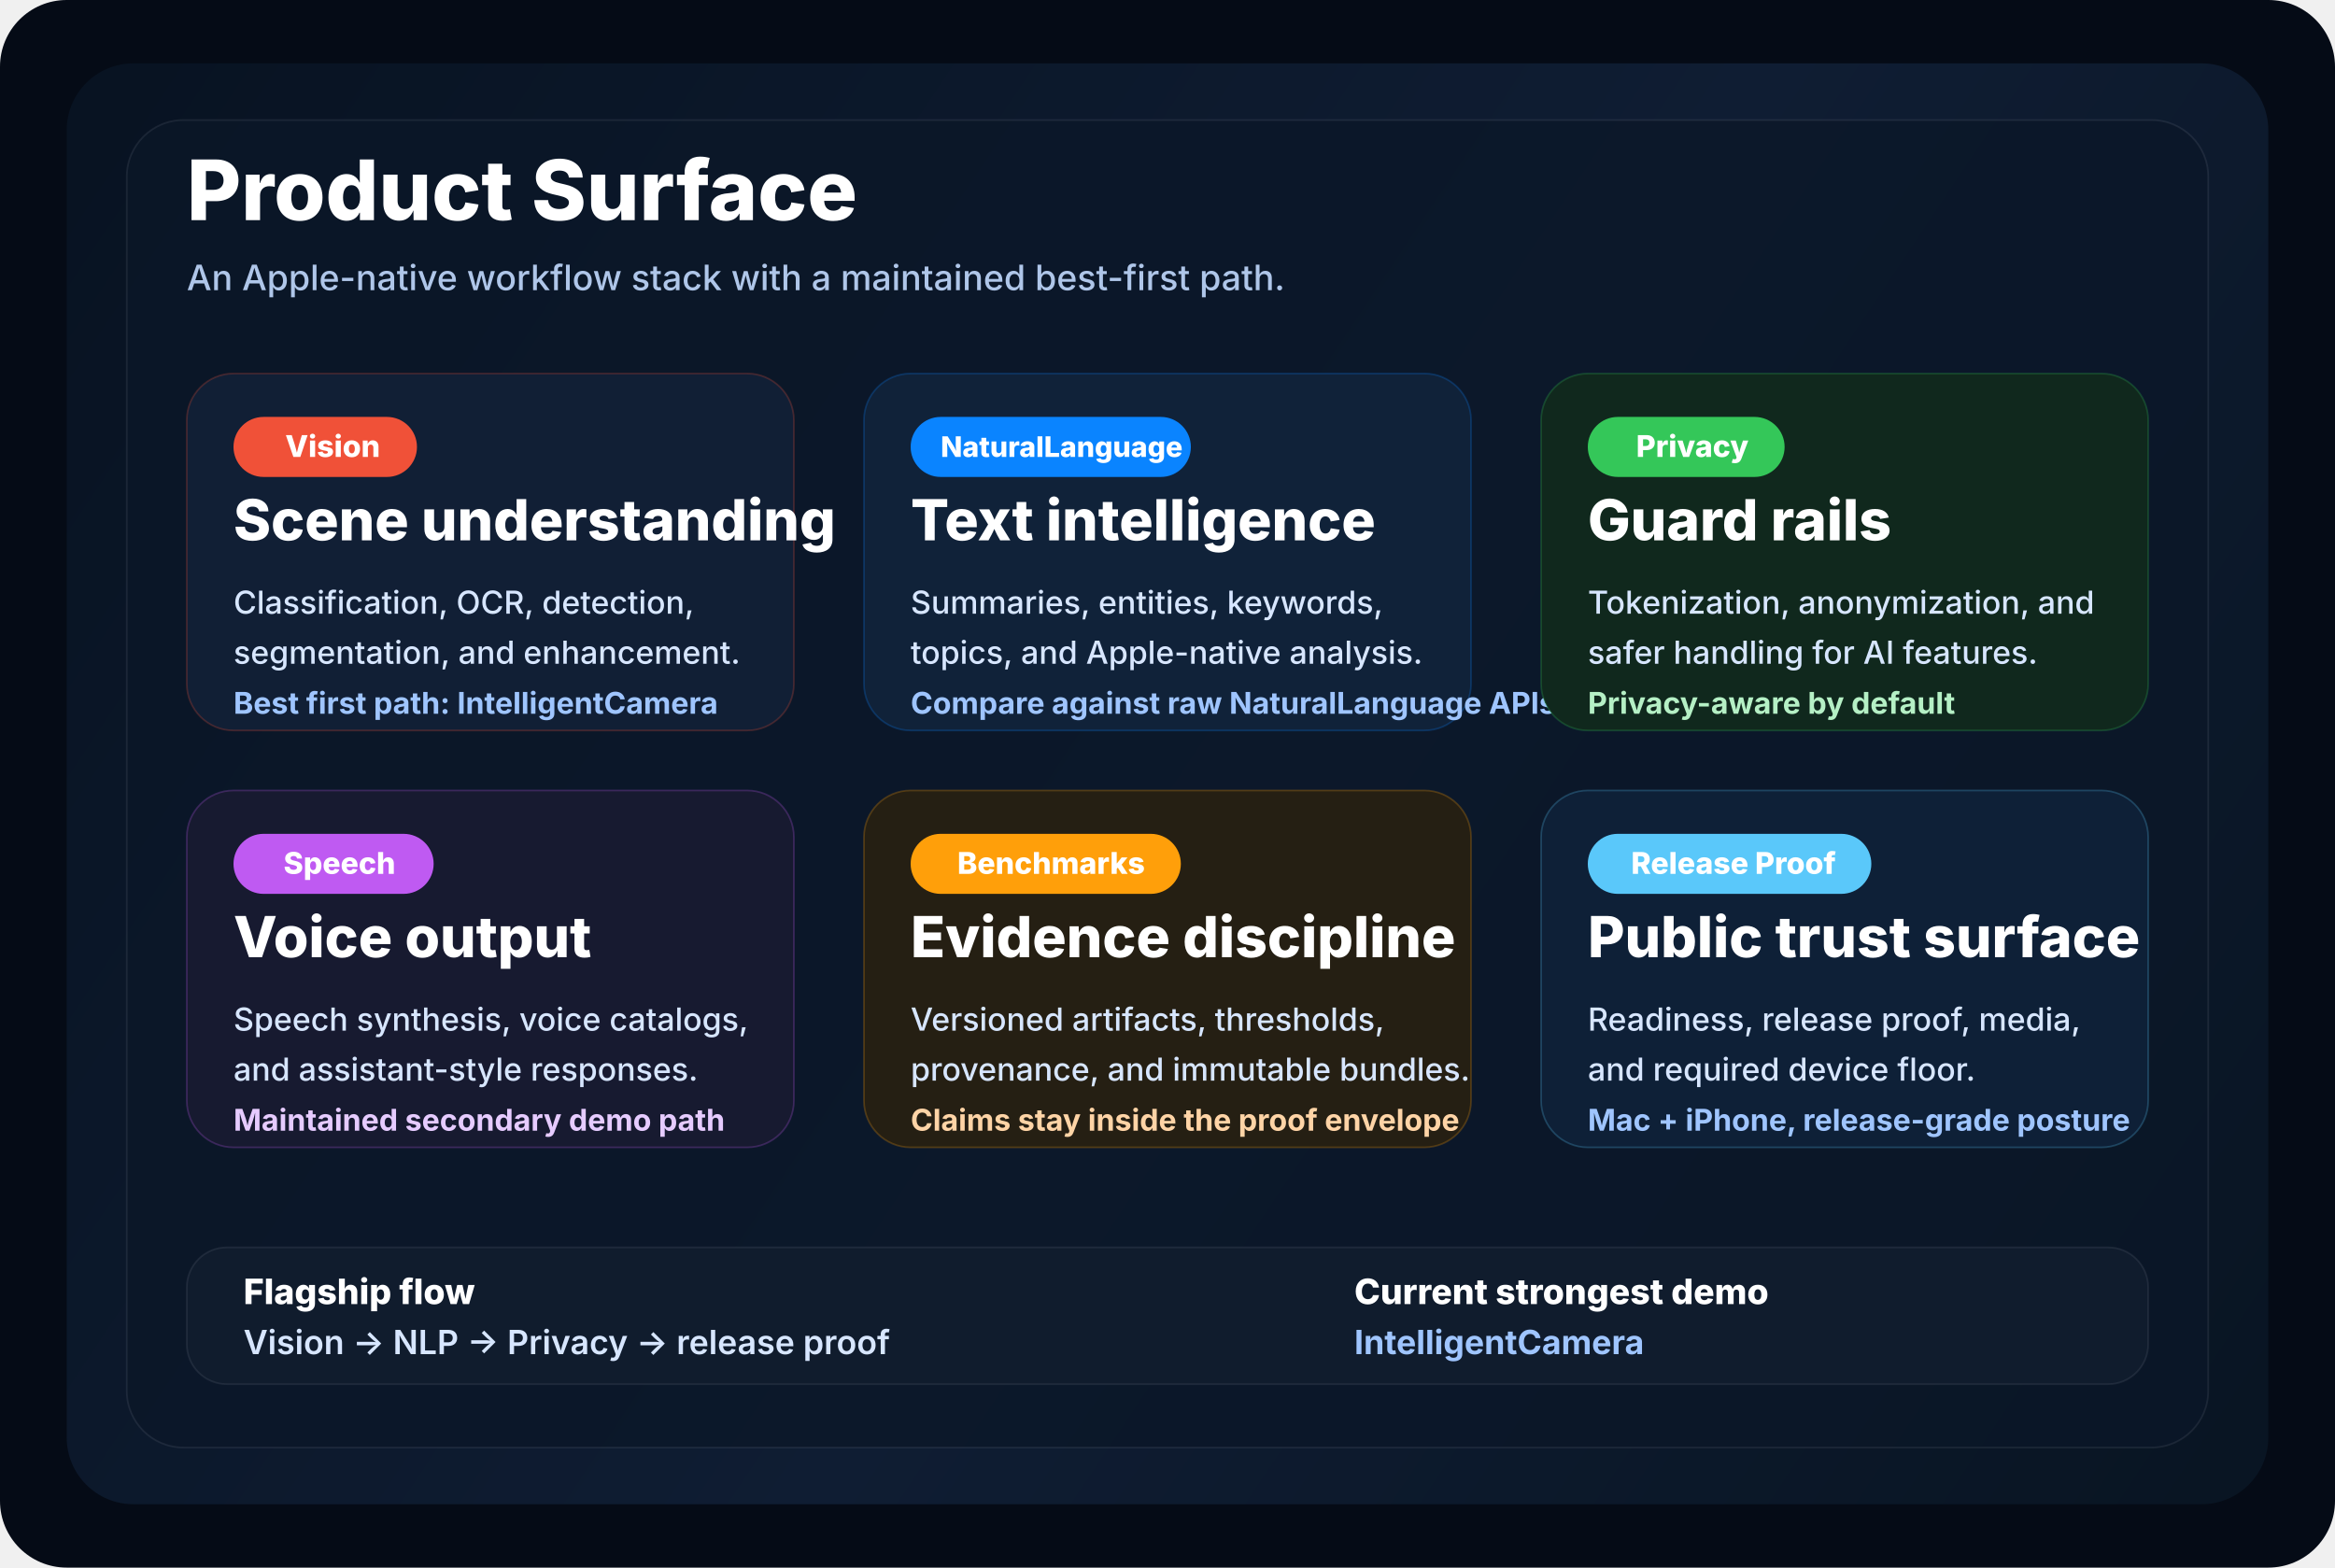
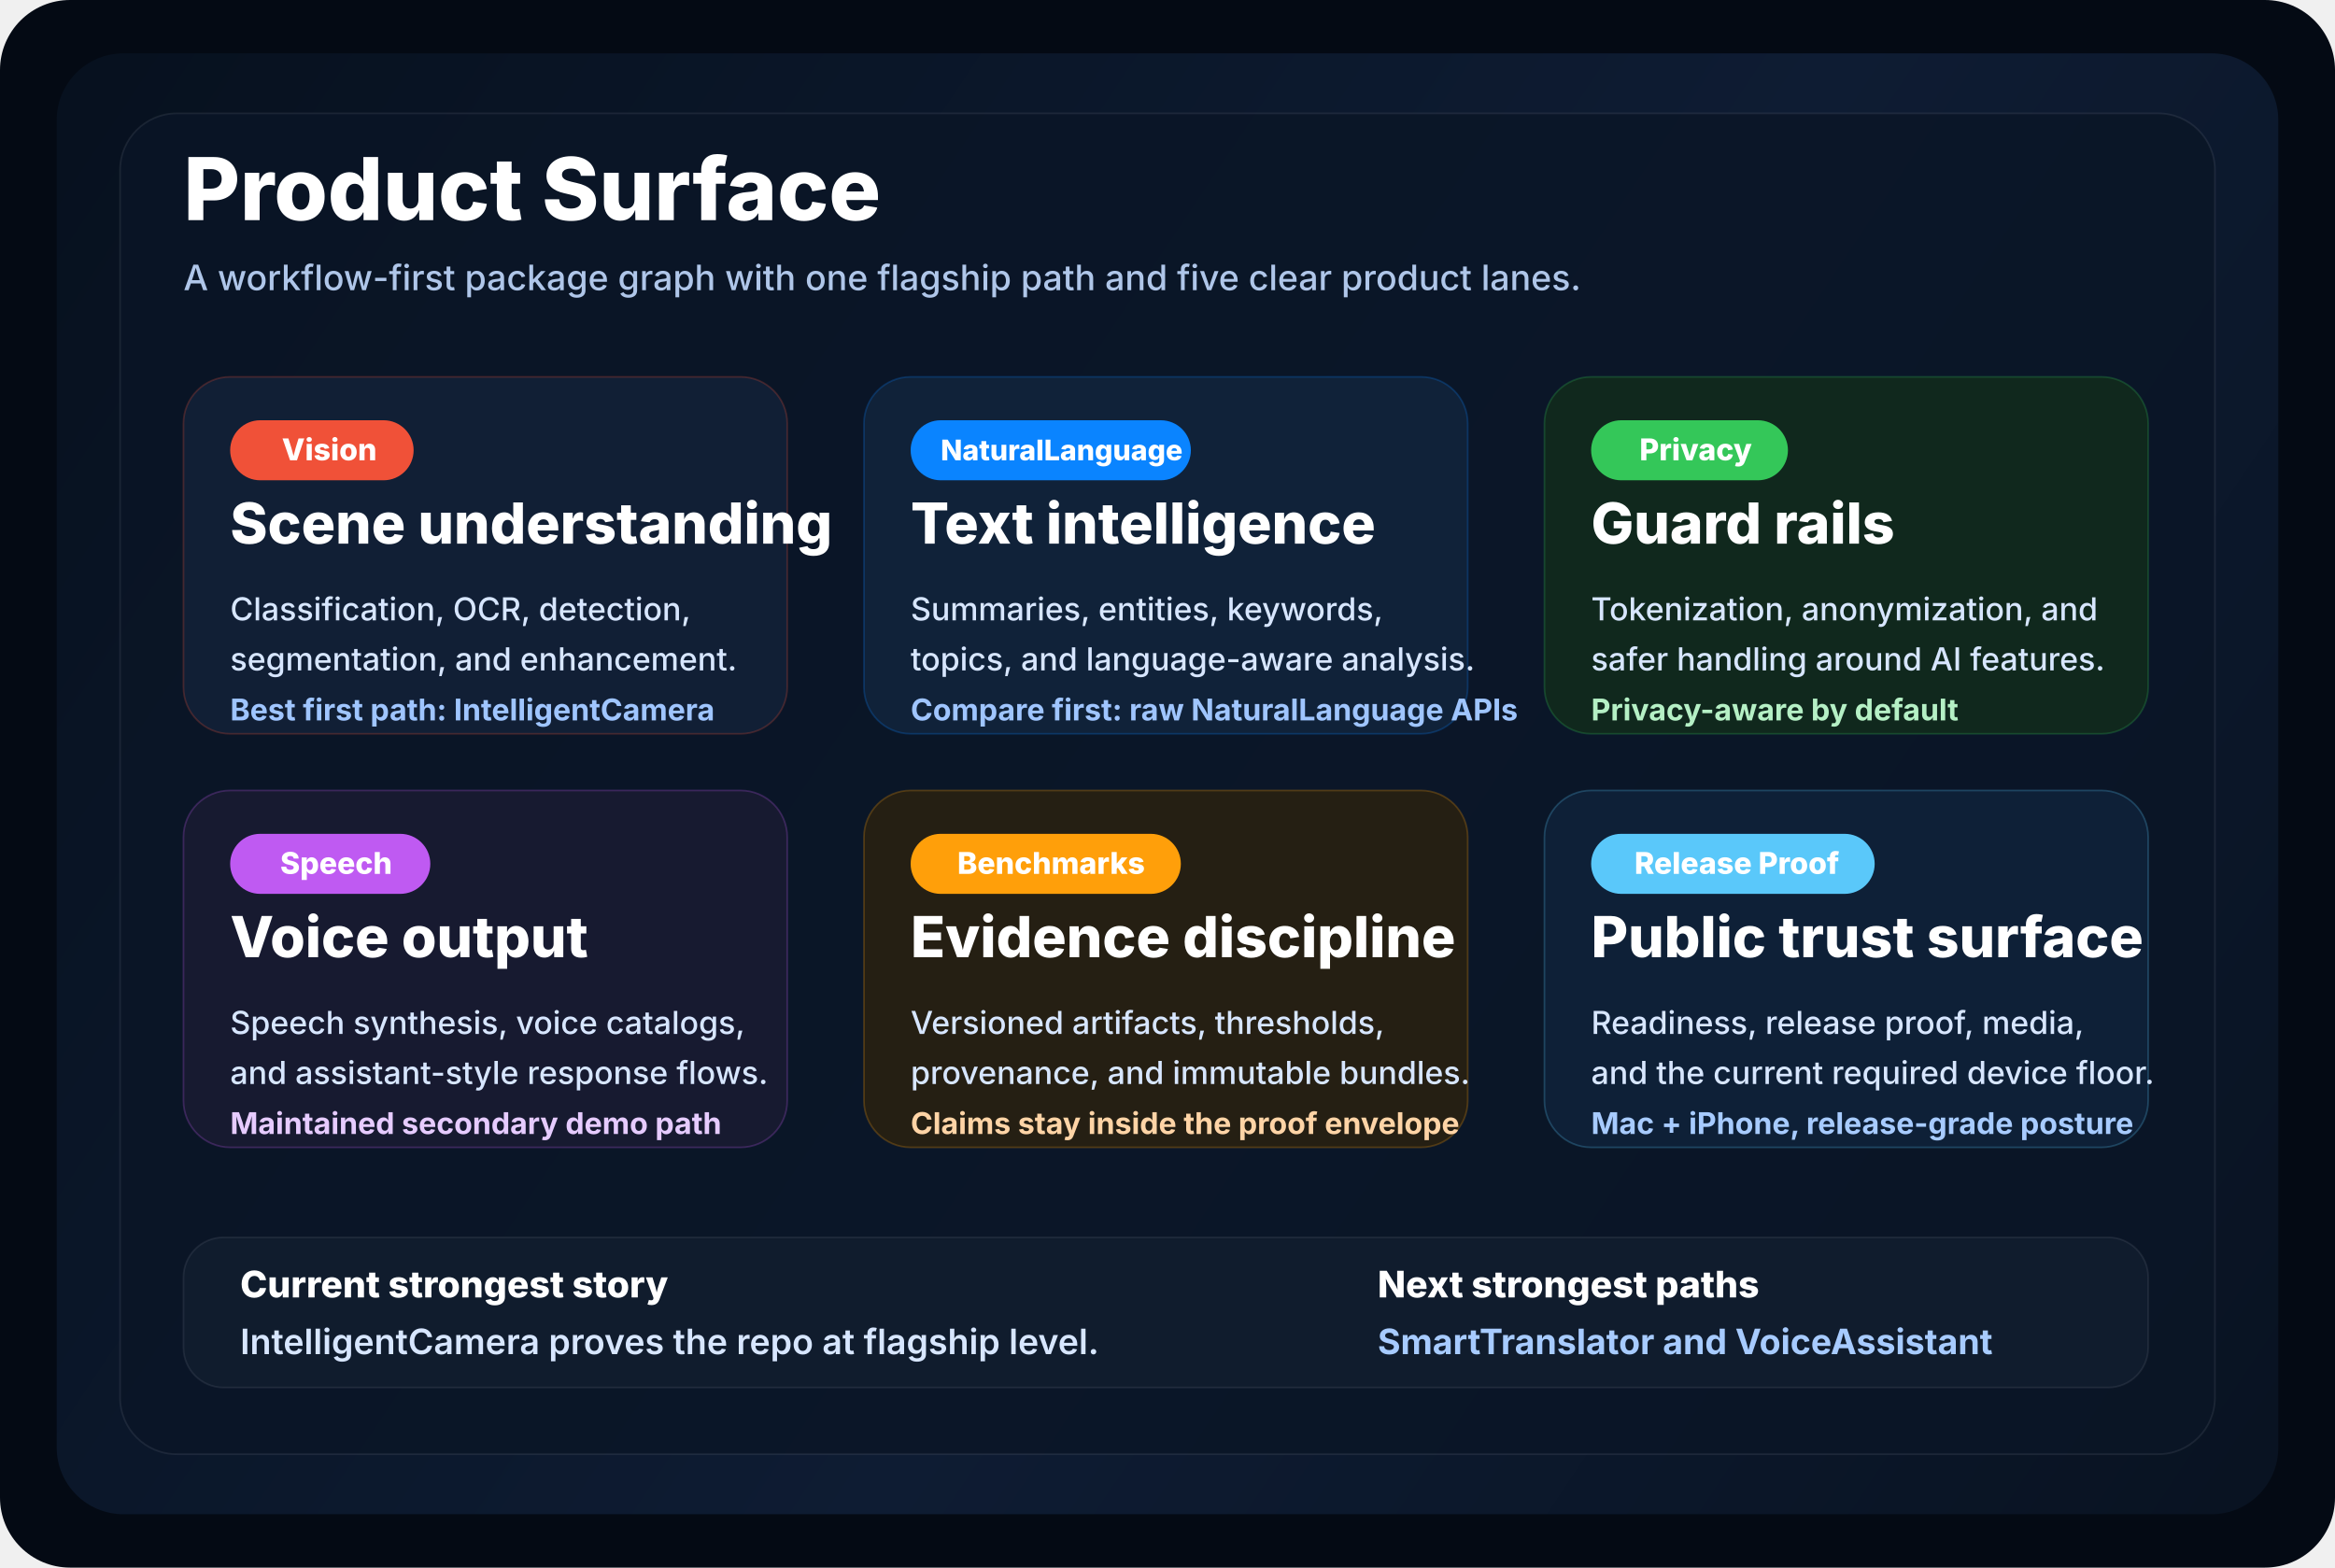
<svg xmlns="http://www.w3.org/2000/svg" width="1400" height="940" viewBox="0 0 1400 940" fill="none" preserveAspectRatio="xMidYMid meet">
  <defs>
-     <linearGradient id="bg" x1="72" y1="52" x2="1328" y2="892" gradientUnits="userSpaceOnUse">
-       <stop stop-color="#081322" />
-       <stop offset="0.54" stop-color="#0F1D33" />
-       <stop offset="1" stop-color="#091523" />
+     <linearGradient id="cap-bg" x1="62" y1="44" x2="1340" y2="900" gradientUnits="userSpaceOnUse">
+       <stop stop-color="#07111F" />
+       <stop offset="0.56" stop-color="#0E1C33" />
+       <stop offset="1" stop-color="#091322" />
    </linearGradient>
  </defs>
-   <rect width="1400" height="940" rx="40" fill="#050B16" />
-   <rect x="40" y="38" width="1320" height="864" rx="40" fill="url(#bg)" />
-   <rect x="76" y="72" width="1248" height="796" rx="34" fill="#0B1728" fill-opacity="0.76" stroke="#F2F7FF" stroke-opacity="0.08" />
+   <rect width="1400" height="940" rx="42" fill="#040A14" />
+   <rect x="34" y="32" width="1332" height="876" rx="40" fill="url(#cap-bg)" />
+   <rect x="72" y="68" width="1256" height="804" rx="34" fill="#0A1526" fill-opacity="0.82" stroke="#F3F7FF" stroke-opacity="0.08" />
  <g font-family="-apple-system, BlinkMacSystemFont, 'Segoe UI', sans-serif">
-     <text x="112" y="132" fill="#FFFFFF" font-size="50" font-weight="800">Product Surface</text>
-     <text x="112" y="174" fill="#AFC6E9" font-size="21" font-weight="500">An Apple-native workflow stack with a maintained best-first path.</text>
-     <rect x="112" y="224" width="364" height="214" rx="28" fill="#111F35" stroke="#F05138" stroke-opacity="0.24" />
-     <rect x="140" y="250" width="110" height="36" rx="18" fill="#F05138" />
-     <text x="171" y="274" fill="#FFFFFF" font-size="18" font-weight="800">Vision</text>
-     <text x="140" y="324" fill="#FFFFFF" font-size="34" font-weight="800">Scene understanding</text>
-     <text x="140" y="368" fill="#D7E6FF" font-size="19" font-weight="500">Classification, OCR, detection,</text>
-     <text x="140" y="398" fill="#D7E6FF" font-size="19" font-weight="500">segmentation, and enhancement.</text>
-     <text x="140" y="428" fill="#9FC5FF" font-size="18" font-weight="700">Best first path: IntelligentCamera</text>
-     <rect x="518" y="224" width="364" height="214" rx="28" fill="#102239" stroke="#0A84FF" stroke-opacity="0.24" />
-     <rect x="546" y="250" width="168" height="36" rx="18" fill="#0A84FF" />
-     <text x="564" y="274" fill="#FFFFFF" font-size="17" font-weight="800">NaturalLanguage</text>
-     <text x="546" y="324" fill="#FFFFFF" font-size="34" font-weight="800">Text intelligence</text>
-     <text x="546" y="368" fill="#D7E6FF" font-size="19" font-weight="500">Summaries, entities, keywords,</text>
-     <text x="546" y="398" fill="#D7E6FF" font-size="19" font-weight="500">topics, and Apple-native analysis.</text>
-     <text x="546" y="428" fill="#9FC5FF" font-size="18" font-weight="700">Compare against raw NaturalLanguage APIs</text>
-     <rect x="924" y="224" width="364" height="214" rx="28" fill="#10281D" stroke="#34C759" stroke-opacity="0.24" />
-     <rect x="952" y="250" width="118" height="36" rx="18" fill="#34C759" />
-     <text x="981" y="274" fill="#FFFFFF" font-size="18" font-weight="800">Privacy</text>
-     <text x="952" y="324" fill="#FFFFFF" font-size="34" font-weight="800">Guard rails</text>
-     <text x="952" y="368" fill="#D7E6FF" font-size="19" font-weight="500">Tokenization, anonymization, and</text>
-     <text x="952" y="398" fill="#D7E6FF" font-size="19" font-weight="500">safer handling for AI features.</text>
-     <text x="952" y="428" fill="#B5F0C5" font-size="18" font-weight="700">Privacy-aware by default</text>
-     <rect x="112" y="474" width="364" height="214" rx="28" fill="#171A30" stroke="#BF5AF2" stroke-opacity="0.24" />
-     <rect x="140" y="500" width="120" height="36" rx="18" fill="#BF5AF2" />
-     <text x="170" y="524" fill="#FFFFFF" font-size="18" font-weight="800">Speech</text>
-     <text x="140" y="574" fill="#FFFFFF" font-size="34" font-weight="800">Voice output</text>
-     <text x="140" y="618" fill="#D7E6FF" font-size="19" font-weight="500">Speech synthesis, voice catalogs,</text>
-     <text x="140" y="648" fill="#D7E6FF" font-size="19" font-weight="500">and assistant-style responses.</text>
-     <text x="140" y="678" fill="#E6CBFF" font-size="18" font-weight="700">Maintained secondary demo path</text>
-     <rect x="518" y="474" width="364" height="214" rx="28" fill="#251F13" stroke="#FF9F0A" stroke-opacity="0.24" />
+     <text x="110" y="132" fill="#FFFFFF" font-size="52" font-weight="800">Product Surface</text>
+     <text x="110" y="174" fill="#AFC6E9" font-size="21" font-weight="500">A workflow-first package graph with one flagship path and five clear product lanes.</text>
+     <rect x="110" y="226" width="362" height="214" rx="28" fill="#111F35" stroke="#F05138" stroke-opacity="0.24" />
+     <rect x="138" y="252" width="110" height="36" rx="18" fill="#F05138" />
+     <text x="169" y="276" fill="#FFFFFF" font-size="18" font-weight="800">Vision</text>
+     <text x="138" y="326" fill="#FFFFFF" font-size="34" font-weight="800">Scene understanding</text>
+     <text x="138" y="372" fill="#D7E6FF" font-size="19" font-weight="500">Classification, OCR, detection,</text>
+     <text x="138" y="402" fill="#D7E6FF" font-size="19" font-weight="500">segmentation, and enhancement.</text>
+     <text x="138" y="432" fill="#9FC5FF" font-size="18" font-weight="700">Best first path: IntelligentCamera</text>
+     <rect x="518" y="226" width="362" height="214" rx="28" fill="#102239" stroke="#0A84FF" stroke-opacity="0.24" />
+     <rect x="546" y="252" width="168" height="36" rx="18" fill="#0A84FF" />
+     <text x="564" y="276" fill="#FFFFFF" font-size="17" font-weight="800">NaturalLanguage</text>
+     <text x="546" y="326" fill="#FFFFFF" font-size="34" font-weight="800">Text intelligence</text>
+     <text x="546" y="372" fill="#D7E6FF" font-size="19" font-weight="500">Summaries, entities, keywords,</text>
+     <text x="546" y="402" fill="#D7E6FF" font-size="19" font-weight="500">topics, and language-aware analysis.</text>
+     <text x="546" y="432" fill="#9FC5FF" font-size="18" font-weight="700">Compare first: raw NaturalLanguage APIs</text>
+     <rect x="926" y="226" width="362" height="214" rx="28" fill="#10281D" stroke="#34C759" stroke-opacity="0.24" />
+     <rect x="954" y="252" width="118" height="36" rx="18" fill="#34C759" />
+     <text x="983" y="276" fill="#FFFFFF" font-size="18" font-weight="800">Privacy</text>
+     <text x="954" y="326" fill="#FFFFFF" font-size="34" font-weight="800">Guard rails</text>
+     <text x="954" y="372" fill="#D7E6FF" font-size="19" font-weight="500">Tokenization, anonymization, and</text>
+     <text x="954" y="402" fill="#D7E6FF" font-size="19" font-weight="500">safer handling around AI features.</text>
+     <text x="954" y="432" fill="#B5F0C5" font-size="18" font-weight="700">Privacy-aware by default</text>
+     <rect x="110" y="474" width="362" height="214" rx="28" fill="#171A30" stroke="#BF5AF2" stroke-opacity="0.24" />
+     <rect x="138" y="500" width="120" height="36" rx="18" fill="#BF5AF2" />
+     <text x="168" y="524" fill="#FFFFFF" font-size="18" font-weight="800">Speech</text>
+     <text x="138" y="574" fill="#FFFFFF" font-size="34" font-weight="800">Voice output</text>
+     <text x="138" y="620" fill="#D7E6FF" font-size="19" font-weight="500">Speech synthesis, voice catalogs,</text>
+     <text x="138" y="650" fill="#D7E6FF" font-size="19" font-weight="500">and assistant-style response flows.</text>
+     <text x="138" y="680" fill="#E6CBFF" font-size="18" font-weight="700">Maintained secondary demo path</text>
+     <rect x="518" y="474" width="362" height="214" rx="28" fill="#251F13" stroke="#FF9F0A" stroke-opacity="0.24" />
    <rect x="546" y="500" width="162" height="36" rx="18" fill="#FF9F0A" />
    <text x="574" y="524" fill="#FFFFFF" font-size="18" font-weight="800">Benchmarks</text>
    <text x="546" y="574" fill="#FFFFFF" font-size="34" font-weight="800">Evidence discipline</text>
-     <text x="546" y="618" fill="#D7E6FF" font-size="19" font-weight="500">Versioned artifacts, thresholds,</text>
-     <text x="546" y="648" fill="#D7E6FF" font-size="19" font-weight="500">provenance, and immutable bundles.</text>
-     <text x="546" y="678" fill="#FFD4A6" font-size="18" font-weight="700">Claims stay inside the proof envelope</text>
-     <rect x="924" y="474" width="364" height="214" rx="28" fill="#0E2037" stroke="#5AC8FA" stroke-opacity="0.24" />
-     <rect x="952" y="500" width="170" height="36" rx="18" fill="#5AC8FA" />
-     <text x="978" y="524" fill="#FFFFFF" font-size="18" font-weight="800">Release Proof</text>
-     <text x="952" y="574" fill="#FFFFFF" font-size="34" font-weight="800">Public trust surface</text>
-     <text x="952" y="618" fill="#D7E6FF" font-size="19" font-weight="500">Readiness, release proof, media,</text>
-     <text x="952" y="648" fill="#D7E6FF" font-size="19" font-weight="500">and required device floor.</text>
-     <text x="952" y="678" fill="#9FC5FF" font-size="18" font-weight="700">Mac + iPhone, release-grade posture</text>
-     <rect x="112" y="748" width="1176" height="82" rx="24" fill="#101C2D" stroke="#F2F7FF" stroke-opacity="0.08" />
-     <text x="146" y="782" fill="#FFFFFF" font-size="21" font-weight="800">Flagship flow</text>
-     <text x="146" y="812" fill="#D7E6FF" font-size="20" font-weight="600">Vision → NLP → Privacy → release proof</text>
-     <text x="812" y="782" fill="#FFFFFF" font-size="21" font-weight="800">Current strongest demo</text>
-     <text x="812" y="812" fill="#9FC5FF" font-size="20" font-weight="700">IntelligentCamera</text>
+     <text x="546" y="620" fill="#D7E6FF" font-size="19" font-weight="500">Versioned artifacts, thresholds,</text>
+     <text x="546" y="650" fill="#D7E6FF" font-size="19" font-weight="500">provenance, and immutable bundles.</text>
+     <text x="546" y="680" fill="#FFD4A6" font-size="18" font-weight="700">Claims stay inside the proof envelope</text>
+     <rect x="926" y="474" width="362" height="214" rx="28" fill="#0E2037" stroke="#5AC8FA" stroke-opacity="0.24" />
+     <rect x="954" y="500" width="170" height="36" rx="18" fill="#5AC8FA" />
+     <text x="980" y="524" fill="#FFFFFF" font-size="18" font-weight="800">Release Proof</text>
+     <text x="954" y="574" fill="#FFFFFF" font-size="34" font-weight="800">Public trust surface</text>
+     <text x="954" y="620" fill="#D7E6FF" font-size="19" font-weight="500">Readiness, release proof, media,</text>
+     <text x="954" y="650" fill="#D7E6FF" font-size="19" font-weight="500">and the current required device floor.</text>
+     <text x="954" y="680" fill="#A7CBFF" font-size="18" font-weight="700">Mac + iPhone, release-grade posture</text>
+     <rect x="110" y="742" width="1178" height="90" rx="24" fill="#101C2D" stroke="#F3F7FF" stroke-opacity="0.08" />
+     <text x="144" y="778" fill="#FFFFFF" font-size="22" font-weight="800">Current strongest story</text>
+     <text x="144" y="812" fill="#D7E6FF" font-size="21" font-weight="600">IntelligentCamera proves the repo at flagship level.</text>
+     <text x="826" y="778" fill="#FFFFFF" font-size="22" font-weight="800">Next strongest paths</text>
+     <text x="826" y="812" fill="#A7CBFF" font-size="21" font-weight="700">SmartTranslator and VoiceAssistant</text>
  </g>
</svg>
